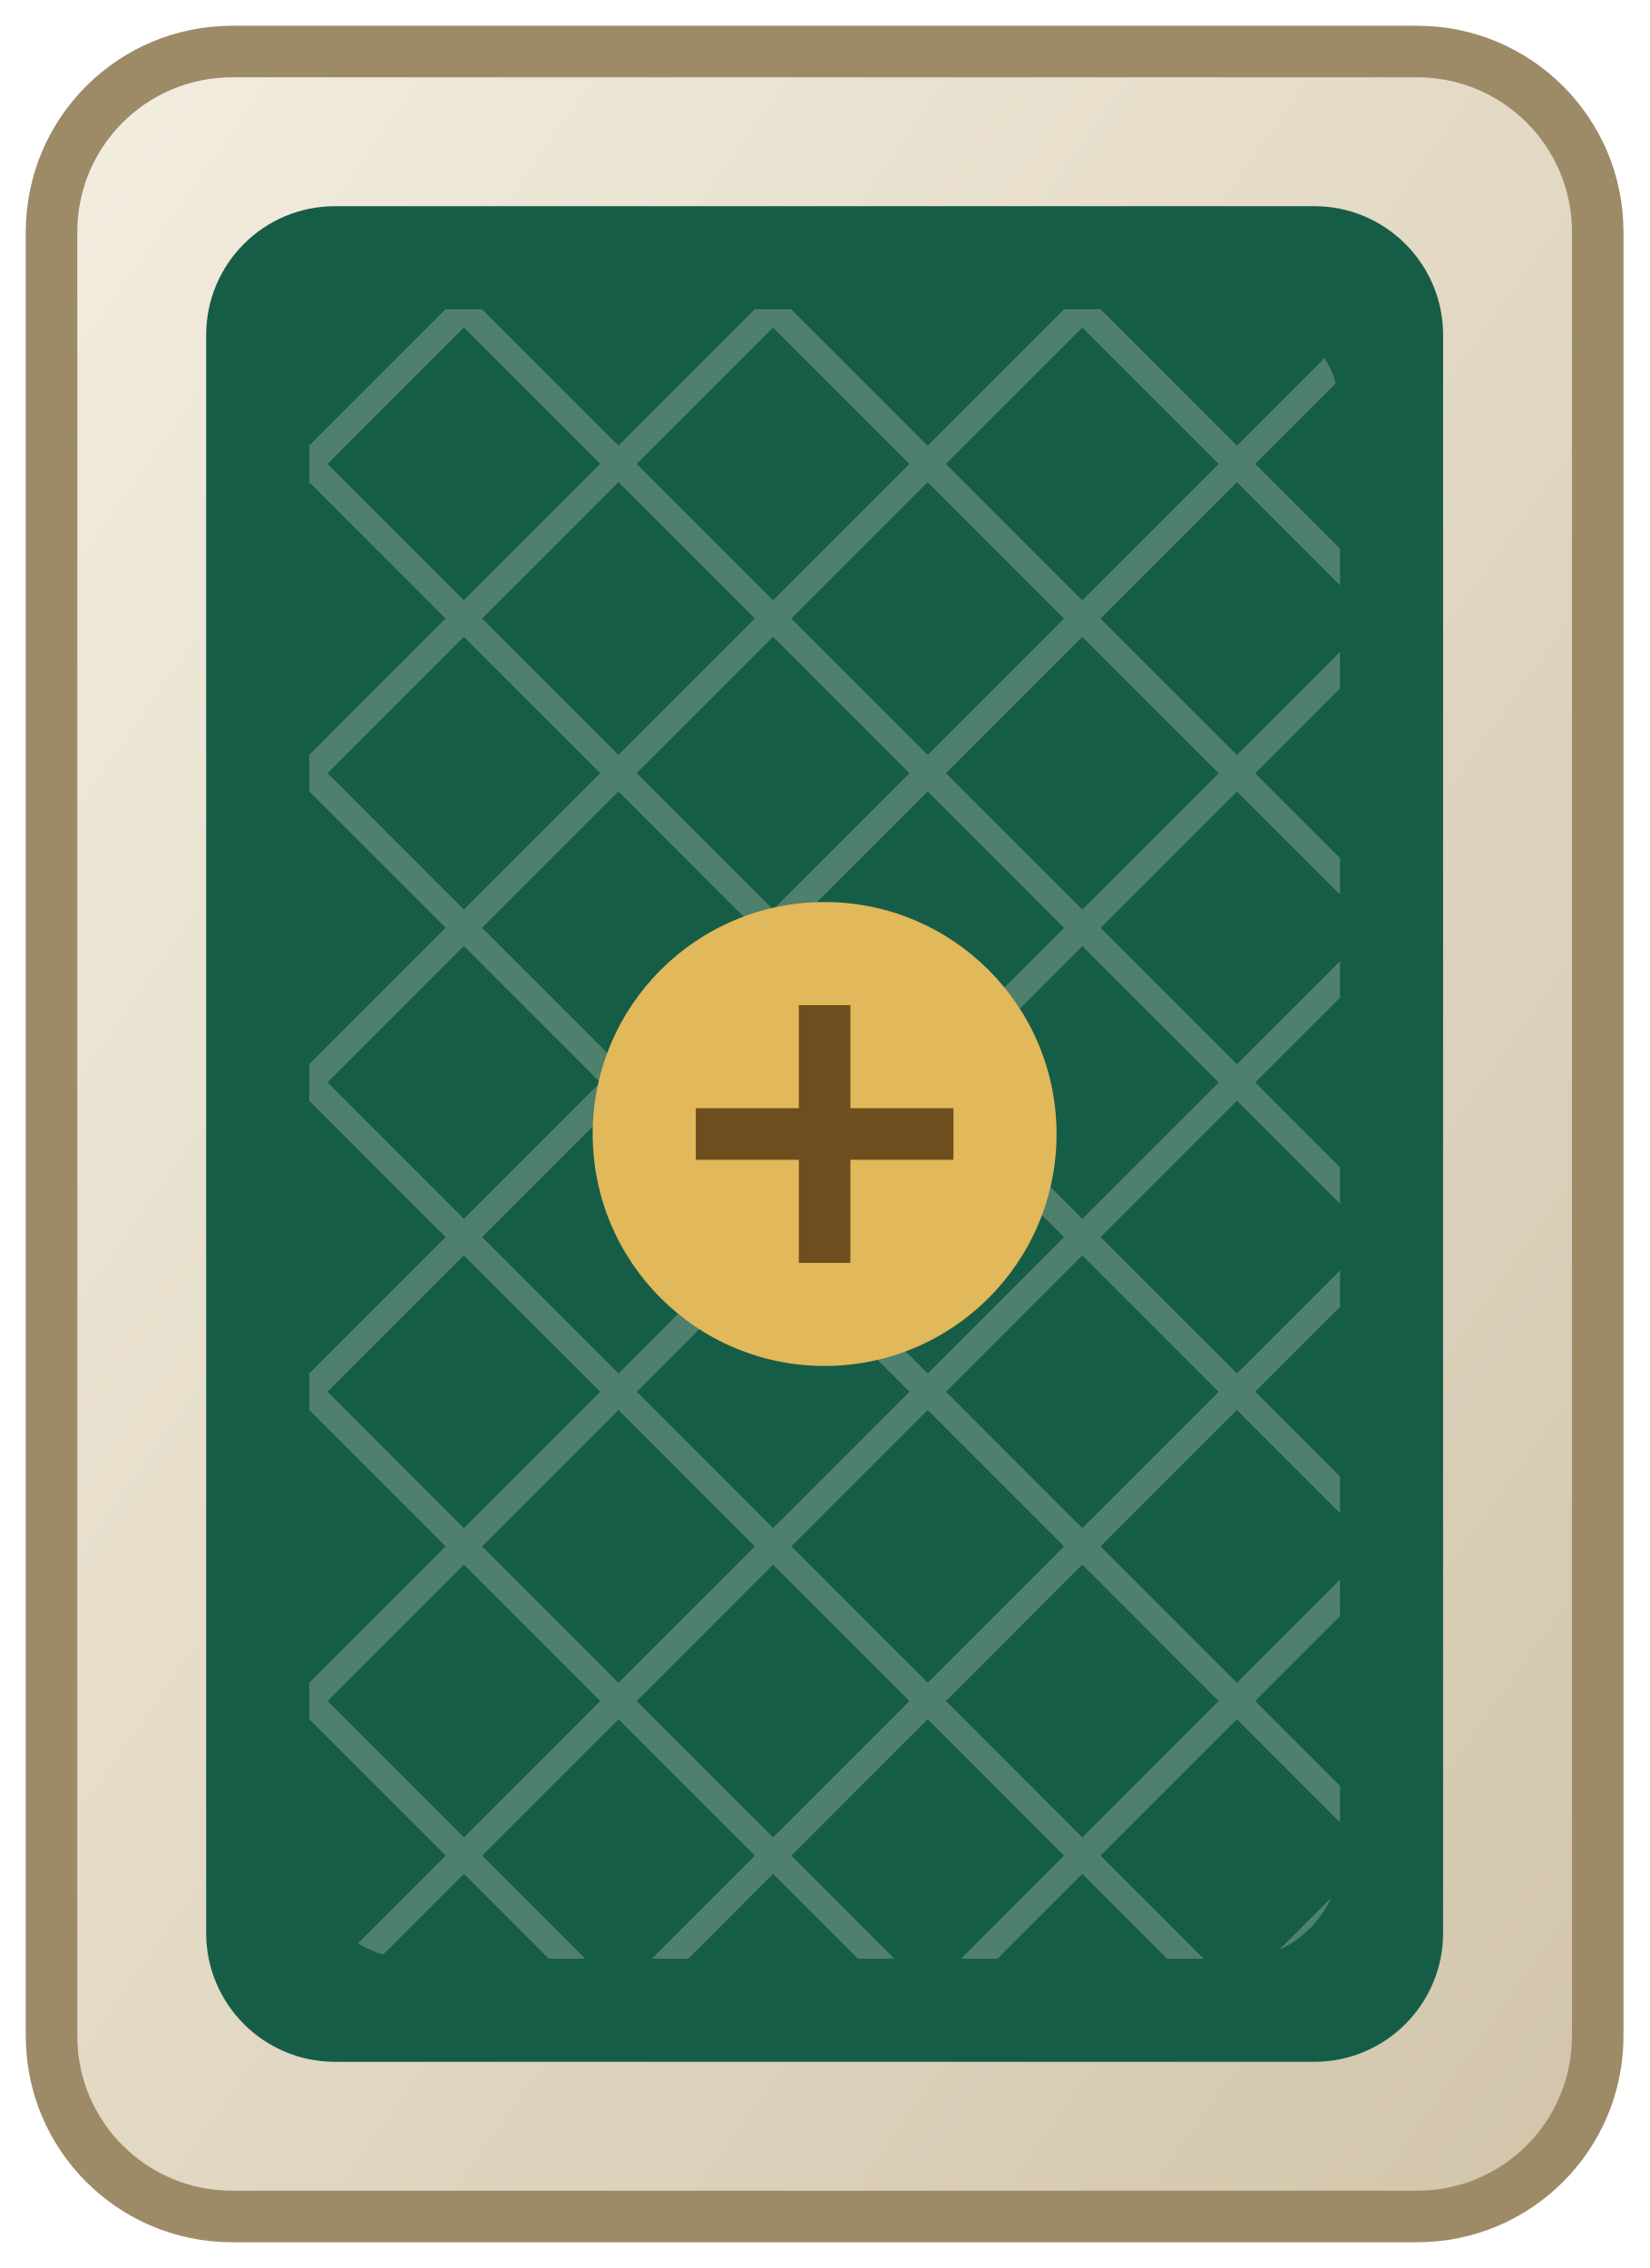
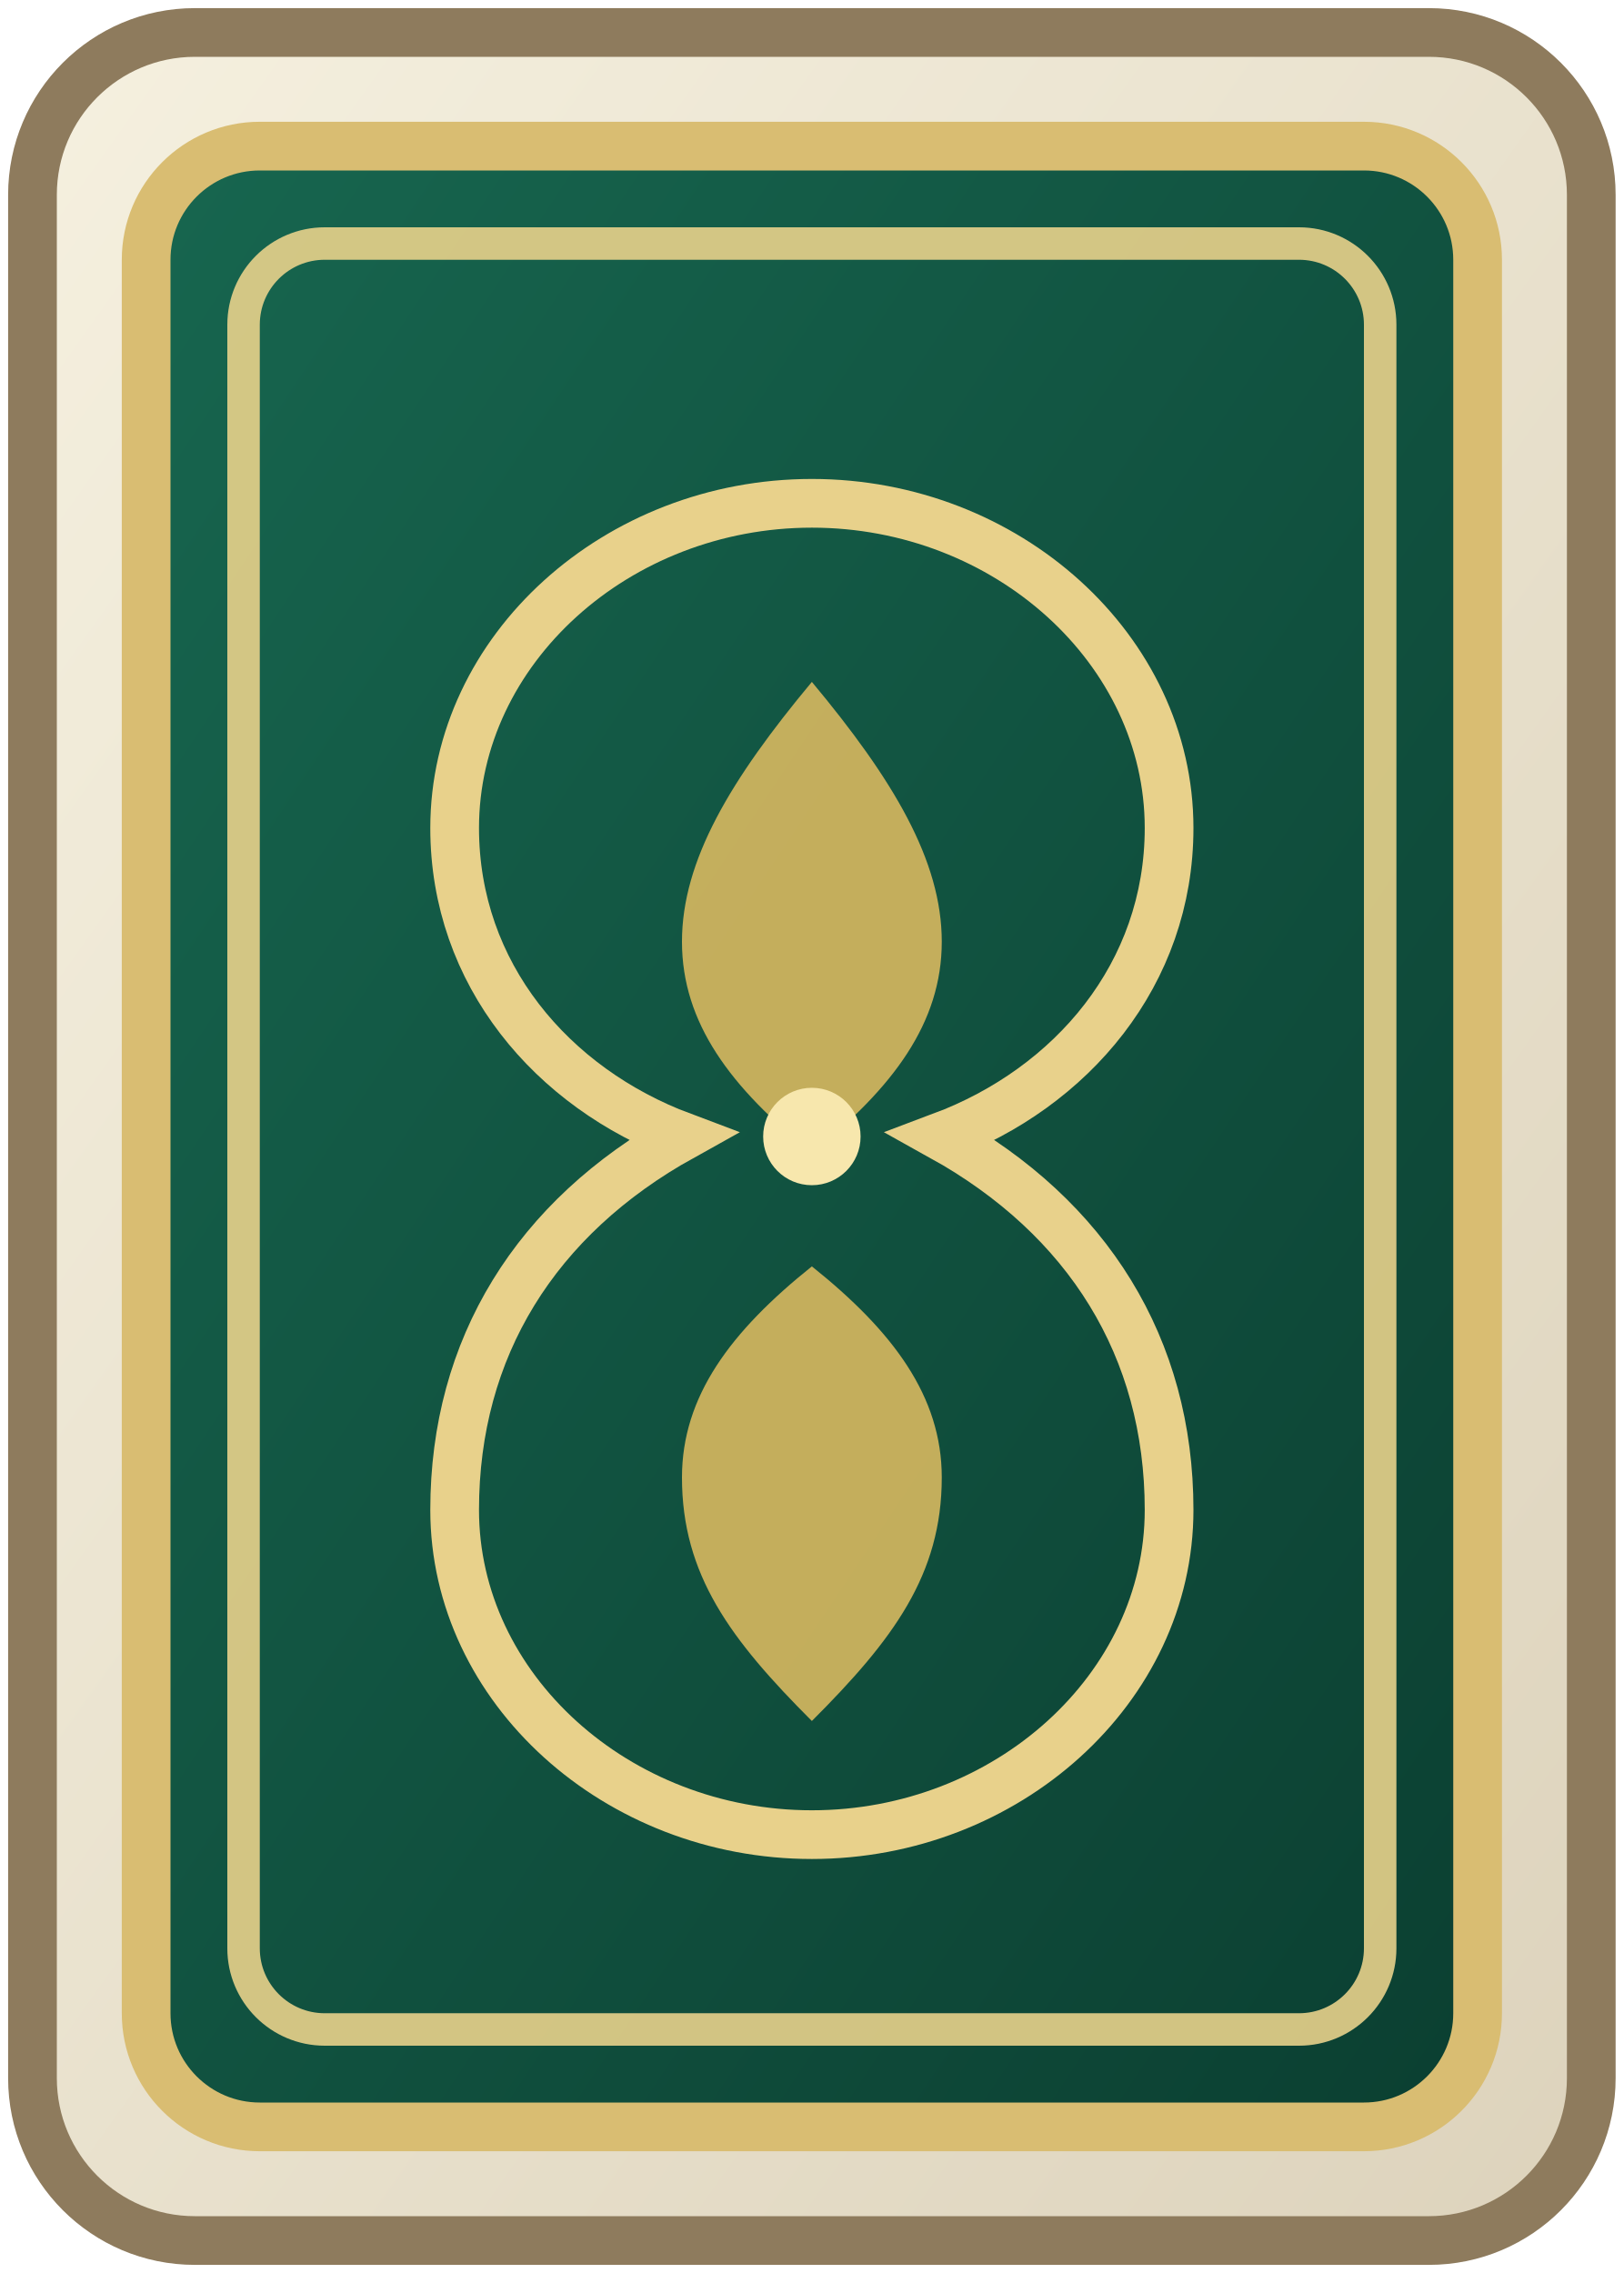
- <svg xmlns="http://www.w3.org/2000/svg" width="64" height="88" viewBox="0 0 64 88">
+ <svg xmlns="http://www.w3.org/2000/svg" viewBox="0 0 100 140">
  <defs>
+     <linearGradient id="b" x1="0" y1="0" x2="1" y2="1">
+       <stop stop-color="#f5f0df" />
+       <stop offset="1" stop-color="#ddd3bc" />
+     </linearGradient>
    <linearGradient id="g" x1="0" y1="0" x2="1" y2="1">
-       <stop stop-color="#f4eee0" />
-       <stop offset="1" stop-color="#d1c4aa" />
+       <stop stop-color="#17664f" />
+       <stop offset="1" stop-color="#0b3f31" />
    </linearGradient>
-     <pattern id="p" width="12" height="12" patternUnits="userSpaceOnUse">
-       <path d="M6 0L12 6 6 12 0 6z" fill="none" stroke="#4f806d" stroke-width="1" />
-     </pattern>
  </defs>
-   <rect x="2" y="2" width="60" height="84" rx="7" fill="url(#g)" stroke="#9d8b68" stroke-width="2" />
-   <rect x="8" y="8" width="48" height="72" rx="5" fill="#165d47" />
-   <rect x="12" y="12" width="40" height="64" rx="4" fill="url(#p)" />
-   <circle cx="32" cy="44" r="9" fill="#e1b85a" />
-   <path d="M27 44h10M32 39v10" stroke="#6e4d1f" stroke-width="2" />
+   <rect x="2" y="2" width="96" height="136" rx="10" fill="url(#b)" stroke="#8e7b5d" stroke-width="3" />
+   <rect x="9" y="9" width="82" height="122" rx="7" fill="url(#g)" stroke="#d9bd72" stroke-width="3" />
+   <rect x="15" y="15" width="70" height="110" rx="5" fill="none" stroke="#e8d18b" stroke-width="2" opacity=".9" />
+   <path d="M50 31c-12 0-22 9-22 20 0 9 6 16 14 19-9 5-14 13-14 23 0 11 10 20 22 20s22-9 22-20c0-10-5-18-14-23 8-3 14-10 14-19 0-11-10-20-22-20z" fill="none" stroke="#e8d18b" stroke-width="3" />
+   <path d="M50 42c-5 6-8 11-8 16 0 5 3 9 8 13 5-4 8-8 8-13 0-5-3-10-8-16zM50 78c-5 4-8 8-8 13 0 6 3 10 8 15 5-5 8-9 8-15 0-5-3-9-8-13z" fill="#d7b85f" opacity=".9" />
+   <circle cx="50" cy="70" r="3" fill="#f7e7ad" />
</svg>
